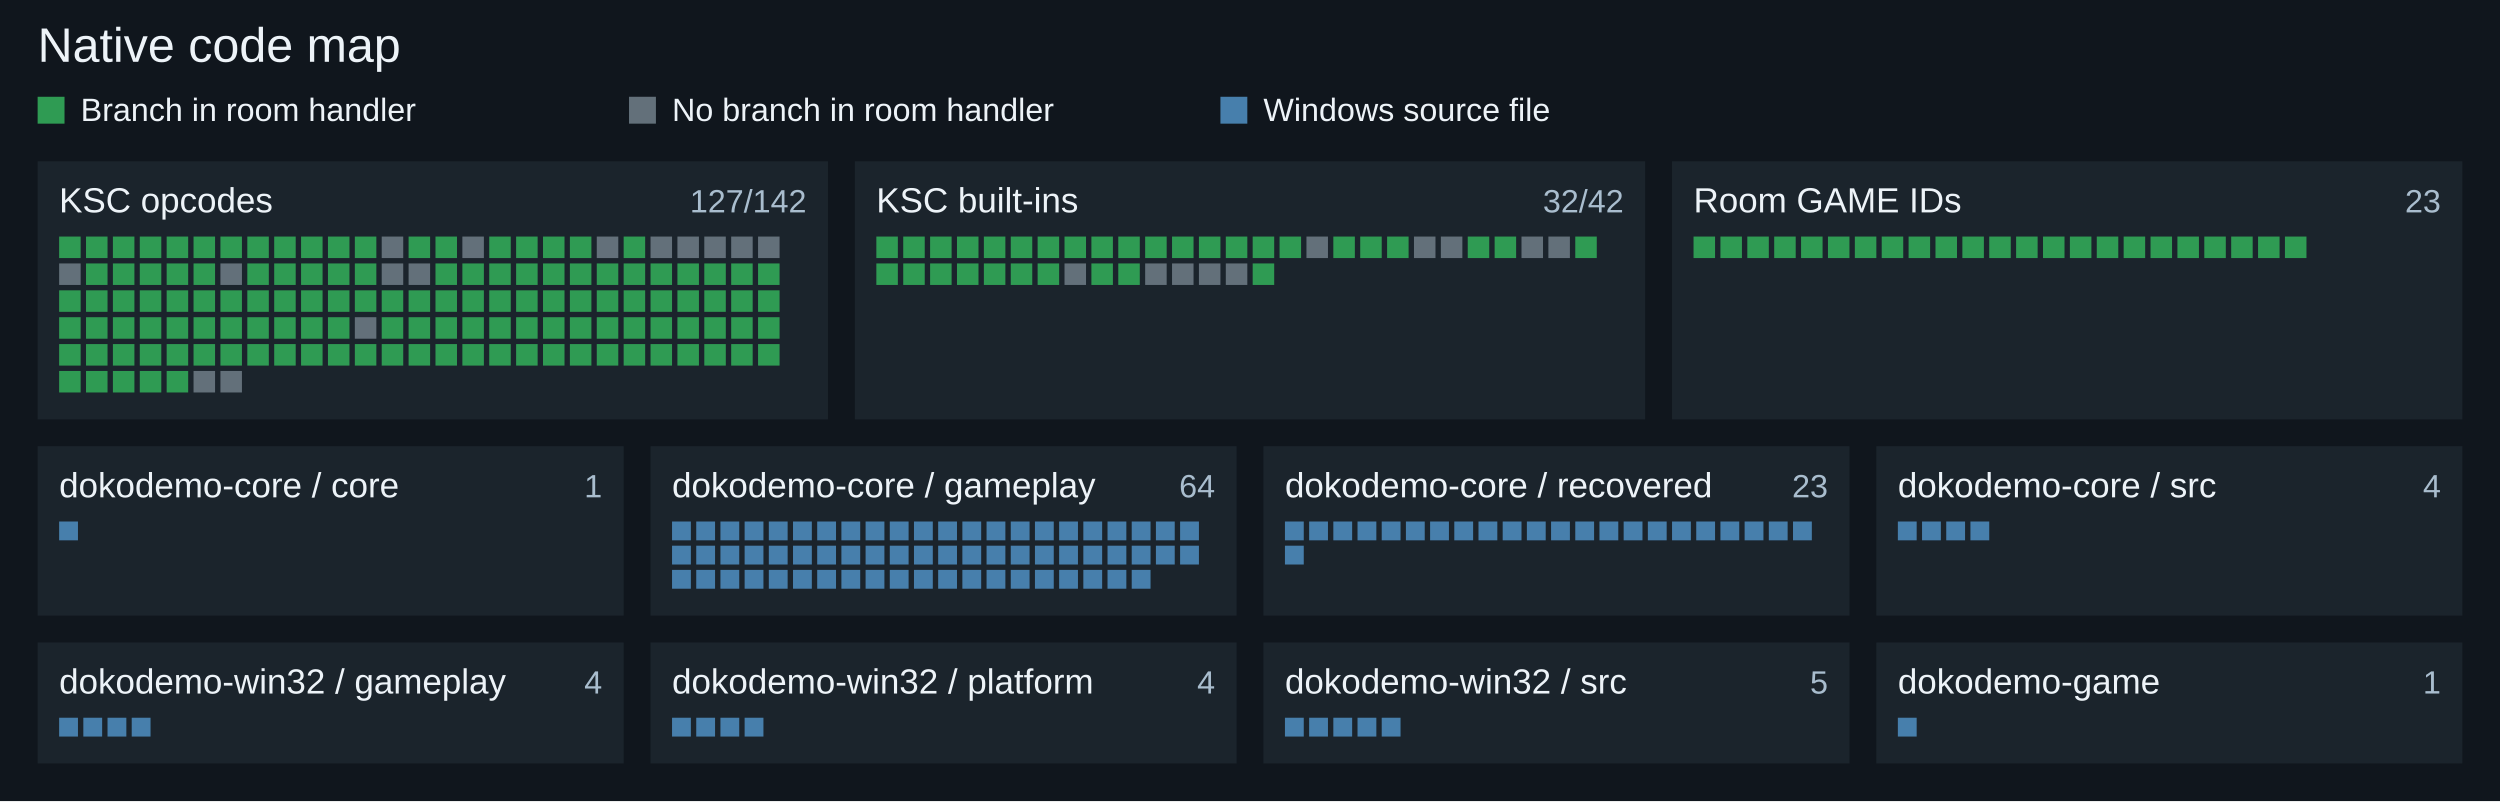
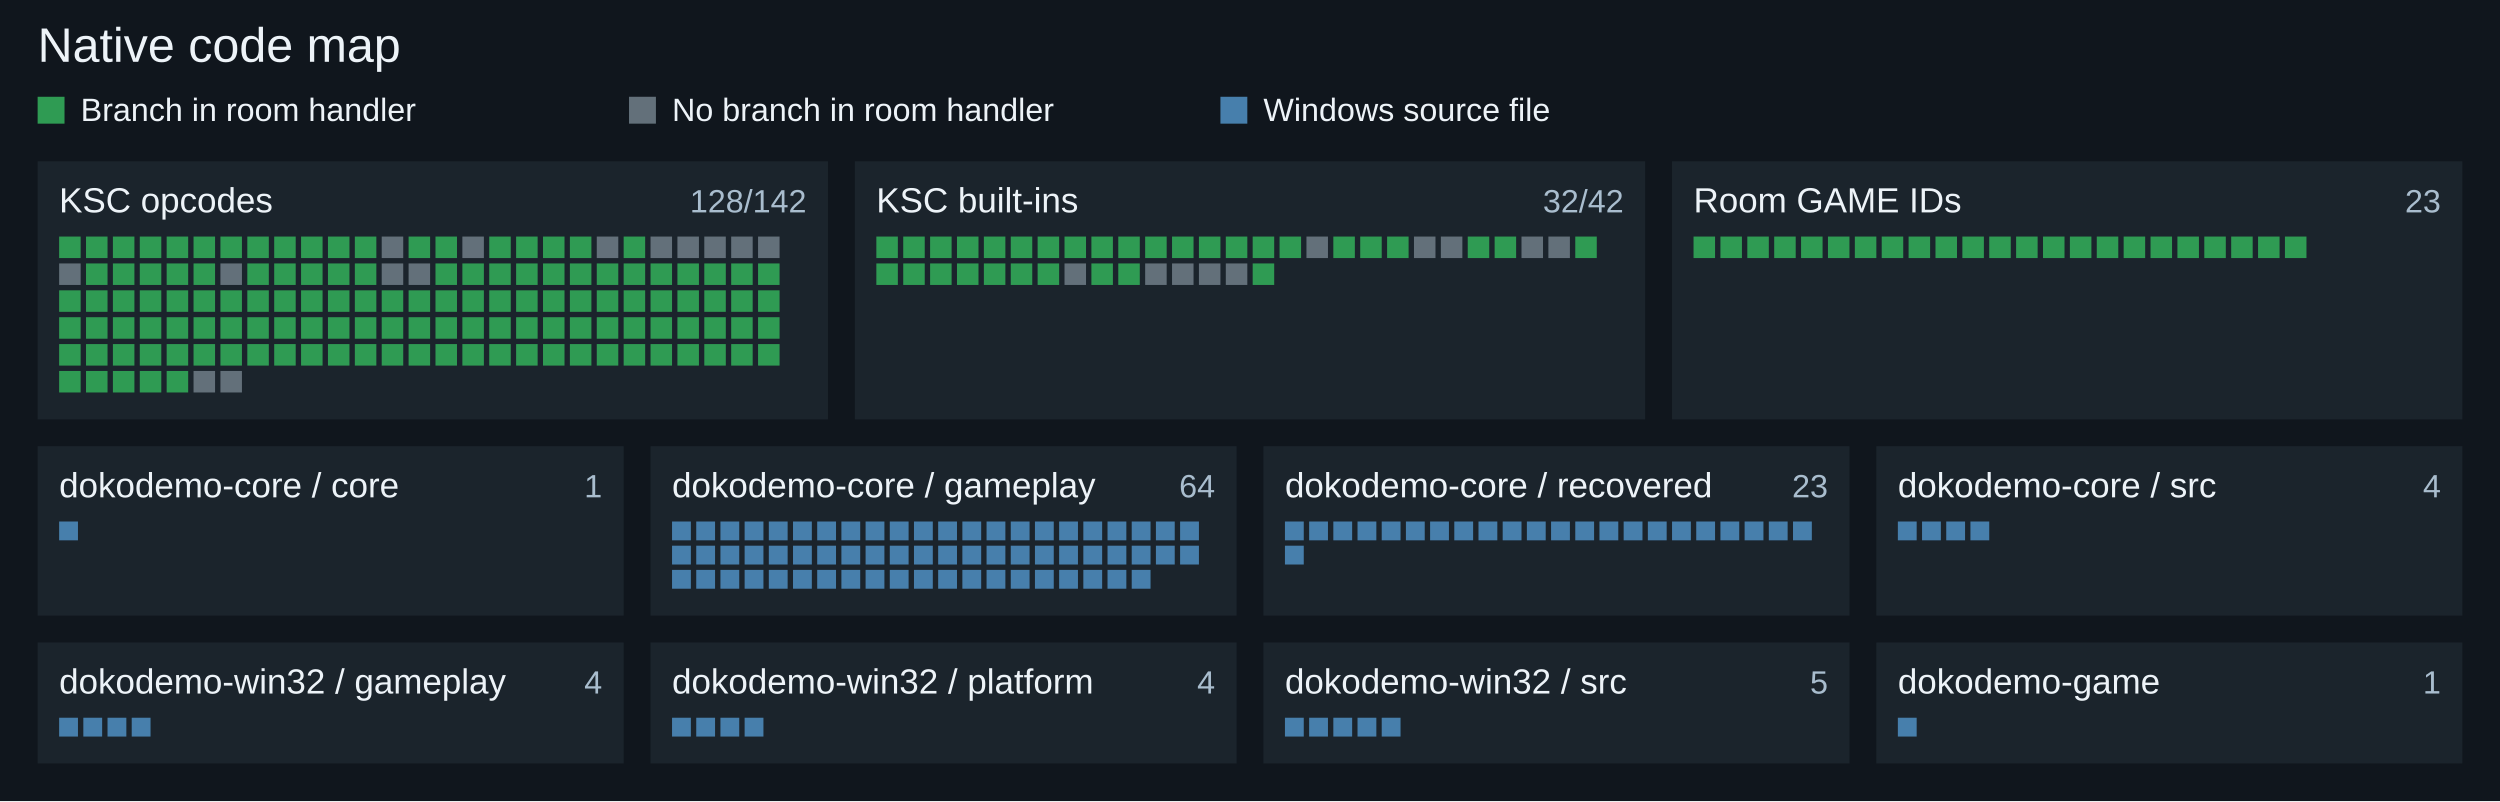
<svg xmlns="http://www.w3.org/2000/svg" width="930" height="298" viewBox="0 0 930 298" role="img" aria-label="Native code map. Each square represents a dispatch ID or Windows source file.">
  <rect x="0" y="0" width="930" height="298" fill="#10161d" />
  <g font-family="Segoe UI, Arial, sans-serif">
    <text x="14" y="23" font-size="18" fill="#edf3f8">Native code map</text>
    <rect x="14" y="36" width="10" height="10" fill="#2f9b53" />
    <text x="30" y="45" font-size="12" fill="#edf3f8">Branch in room handler</text>
    <rect x="234" y="36" width="10" height="10" fill="#63707a" />
    <text x="250" y="45" font-size="12" fill="#edf3f8">No branch in room handler</text>
    <rect x="454" y="36" width="10" height="10" fill="#477fac" />
    <text x="470" y="45" font-size="12" fill="#edf3f8">Windows source file</text>
    <rect x="14" y="60" width="294" height="96" fill="#1b242c" />
    <text x="22" y="79" font-size="13" fill="#edf3f8">KSC opcodes</text>
-     <text x="300" y="79" font-size="12" fill="#a9bdce" text-anchor="end">127/142</text>
+     <text x="300" y="79" font-size="12" fill="#a9bdce" text-anchor="end">128/142</text>
    <rect x="22" y="88" width="8" height="8" fill="#2f9b53" />
    <rect x="32" y="88" width="8" height="8" fill="#2f9b53" />
    <rect x="42" y="88" width="8" height="8" fill="#2f9b53" />
    <rect x="52" y="88" width="8" height="8" fill="#2f9b53" />
    <rect x="62" y="88" width="8" height="8" fill="#2f9b53" />
    <rect x="72" y="88" width="8" height="8" fill="#2f9b53" />
    <rect x="82" y="88" width="8" height="8" fill="#2f9b53" />
    <rect x="92" y="88" width="8" height="8" fill="#2f9b53" />
    <rect x="102" y="88" width="8" height="8" fill="#2f9b53" />
    <rect x="112" y="88" width="8" height="8" fill="#2f9b53" />
    <rect x="122" y="88" width="8" height="8" fill="#2f9b53" />
    <rect x="132" y="88" width="8" height="8" fill="#2f9b53" />
    <rect x="142" y="88" width="8" height="8" fill="#63707a" />
    <rect x="152" y="88" width="8" height="8" fill="#2f9b53" />
    <rect x="162" y="88" width="8" height="8" fill="#2f9b53" />
    <rect x="172" y="88" width="8" height="8" fill="#63707a" />
    <rect x="182" y="88" width="8" height="8" fill="#2f9b53" />
    <rect x="192" y="88" width="8" height="8" fill="#2f9b53" />
    <rect x="202" y="88" width="8" height="8" fill="#2f9b53" />
    <rect x="212" y="88" width="8" height="8" fill="#2f9b53" />
    <rect x="222" y="88" width="8" height="8" fill="#63707a" />
    <rect x="232" y="88" width="8" height="8" fill="#2f9b53" />
    <rect x="242" y="88" width="8" height="8" fill="#63707a" />
    <rect x="252" y="88" width="8" height="8" fill="#63707a" />
    <rect x="262" y="88" width="8" height="8" fill="#63707a" />
    <rect x="272" y="88" width="8" height="8" fill="#63707a" />
    <rect x="282" y="88" width="8" height="8" fill="#63707a" />
    <rect x="22" y="98" width="8" height="8" fill="#63707a" />
    <rect x="32" y="98" width="8" height="8" fill="#2f9b53" />
    <rect x="42" y="98" width="8" height="8" fill="#2f9b53" />
    <rect x="52" y="98" width="8" height="8" fill="#2f9b53" />
    <rect x="62" y="98" width="8" height="8" fill="#2f9b53" />
    <rect x="72" y="98" width="8" height="8" fill="#2f9b53" />
    <rect x="82" y="98" width="8" height="8" fill="#63707a" />
    <rect x="92" y="98" width="8" height="8" fill="#2f9b53" />
    <rect x="102" y="98" width="8" height="8" fill="#2f9b53" />
    <rect x="112" y="98" width="8" height="8" fill="#2f9b53" />
    <rect x="122" y="98" width="8" height="8" fill="#2f9b53" />
    <rect x="132" y="98" width="8" height="8" fill="#2f9b53" />
    <rect x="142" y="98" width="8" height="8" fill="#63707a" />
    <rect x="152" y="98" width="8" height="8" fill="#63707a" />
    <rect x="162" y="98" width="8" height="8" fill="#2f9b53" />
    <rect x="172" y="98" width="8" height="8" fill="#2f9b53" />
    <rect x="182" y="98" width="8" height="8" fill="#2f9b53" />
    <rect x="192" y="98" width="8" height="8" fill="#2f9b53" />
    <rect x="202" y="98" width="8" height="8" fill="#2f9b53" />
    <rect x="212" y="98" width="8" height="8" fill="#2f9b53" />
    <rect x="222" y="98" width="8" height="8" fill="#2f9b53" />
    <rect x="232" y="98" width="8" height="8" fill="#2f9b53" />
    <rect x="242" y="98" width="8" height="8" fill="#2f9b53" />
    <rect x="252" y="98" width="8" height="8" fill="#2f9b53" />
    <rect x="262" y="98" width="8" height="8" fill="#2f9b53" />
    <rect x="272" y="98" width="8" height="8" fill="#2f9b53" />
    <rect x="282" y="98" width="8" height="8" fill="#2f9b53" />
    <rect x="22" y="108" width="8" height="8" fill="#2f9b53" />
    <rect x="32" y="108" width="8" height="8" fill="#2f9b53" />
    <rect x="42" y="108" width="8" height="8" fill="#2f9b53" />
    <rect x="52" y="108" width="8" height="8" fill="#2f9b53" />
    <rect x="62" y="108" width="8" height="8" fill="#2f9b53" />
    <rect x="72" y="108" width="8" height="8" fill="#2f9b53" />
    <rect x="82" y="108" width="8" height="8" fill="#2f9b53" />
    <rect x="92" y="108" width="8" height="8" fill="#2f9b53" />
    <rect x="102" y="108" width="8" height="8" fill="#2f9b53" />
    <rect x="112" y="108" width="8" height="8" fill="#2f9b53" />
    <rect x="122" y="108" width="8" height="8" fill="#2f9b53" />
    <rect x="132" y="108" width="8" height="8" fill="#2f9b53" />
    <rect x="142" y="108" width="8" height="8" fill="#2f9b53" />
    <rect x="152" y="108" width="8" height="8" fill="#2f9b53" />
    <rect x="162" y="108" width="8" height="8" fill="#2f9b53" />
    <rect x="172" y="108" width="8" height="8" fill="#2f9b53" />
    <rect x="182" y="108" width="8" height="8" fill="#2f9b53" />
    <rect x="192" y="108" width="8" height="8" fill="#2f9b53" />
    <rect x="202" y="108" width="8" height="8" fill="#2f9b53" />
    <rect x="212" y="108" width="8" height="8" fill="#2f9b53" />
    <rect x="222" y="108" width="8" height="8" fill="#2f9b53" />
    <rect x="232" y="108" width="8" height="8" fill="#2f9b53" />
    <rect x="242" y="108" width="8" height="8" fill="#2f9b53" />
    <rect x="252" y="108" width="8" height="8" fill="#2f9b53" />
    <rect x="262" y="108" width="8" height="8" fill="#2f9b53" />
    <rect x="272" y="108" width="8" height="8" fill="#2f9b53" />
    <rect x="282" y="108" width="8" height="8" fill="#2f9b53" />
    <rect x="22" y="118" width="8" height="8" fill="#2f9b53" />
    <rect x="32" y="118" width="8" height="8" fill="#2f9b53" />
    <rect x="42" y="118" width="8" height="8" fill="#2f9b53" />
    <rect x="52" y="118" width="8" height="8" fill="#2f9b53" />
    <rect x="62" y="118" width="8" height="8" fill="#2f9b53" />
    <rect x="72" y="118" width="8" height="8" fill="#2f9b53" />
    <rect x="82" y="118" width="8" height="8" fill="#2f9b53" />
    <rect x="92" y="118" width="8" height="8" fill="#2f9b53" />
    <rect x="102" y="118" width="8" height="8" fill="#2f9b53" />
    <rect x="112" y="118" width="8" height="8" fill="#2f9b53" />
    <rect x="122" y="118" width="8" height="8" fill="#2f9b53" />
-     <rect x="132" y="118" width="8" height="8" fill="#63707a" />
+     <rect x="132" y="118" width="8" height="8" fill="#2f9b53" />
    <rect x="142" y="118" width="8" height="8" fill="#2f9b53" />
    <rect x="152" y="118" width="8" height="8" fill="#2f9b53" />
    <rect x="162" y="118" width="8" height="8" fill="#2f9b53" />
    <rect x="172" y="118" width="8" height="8" fill="#2f9b53" />
    <rect x="182" y="118" width="8" height="8" fill="#2f9b53" />
    <rect x="192" y="118" width="8" height="8" fill="#2f9b53" />
    <rect x="202" y="118" width="8" height="8" fill="#2f9b53" />
    <rect x="212" y="118" width="8" height="8" fill="#2f9b53" />
    <rect x="222" y="118" width="8" height="8" fill="#2f9b53" />
    <rect x="232" y="118" width="8" height="8" fill="#2f9b53" />
    <rect x="242" y="118" width="8" height="8" fill="#2f9b53" />
    <rect x="252" y="118" width="8" height="8" fill="#2f9b53" />
    <rect x="262" y="118" width="8" height="8" fill="#2f9b53" />
    <rect x="272" y="118" width="8" height="8" fill="#2f9b53" />
    <rect x="282" y="118" width="8" height="8" fill="#2f9b53" />
    <rect x="22" y="128" width="8" height="8" fill="#2f9b53" />
    <rect x="32" y="128" width="8" height="8" fill="#2f9b53" />
    <rect x="42" y="128" width="8" height="8" fill="#2f9b53" />
    <rect x="52" y="128" width="8" height="8" fill="#2f9b53" />
    <rect x="62" y="128" width="8" height="8" fill="#2f9b53" />
    <rect x="72" y="128" width="8" height="8" fill="#2f9b53" />
    <rect x="82" y="128" width="8" height="8" fill="#2f9b53" />
    <rect x="92" y="128" width="8" height="8" fill="#2f9b53" />
    <rect x="102" y="128" width="8" height="8" fill="#2f9b53" />
    <rect x="112" y="128" width="8" height="8" fill="#2f9b53" />
    <rect x="122" y="128" width="8" height="8" fill="#2f9b53" />
    <rect x="132" y="128" width="8" height="8" fill="#2f9b53" />
    <rect x="142" y="128" width="8" height="8" fill="#2f9b53" />
    <rect x="152" y="128" width="8" height="8" fill="#2f9b53" />
    <rect x="162" y="128" width="8" height="8" fill="#2f9b53" />
    <rect x="172" y="128" width="8" height="8" fill="#2f9b53" />
    <rect x="182" y="128" width="8" height="8" fill="#2f9b53" />
    <rect x="192" y="128" width="8" height="8" fill="#2f9b53" />
    <rect x="202" y="128" width="8" height="8" fill="#2f9b53" />
    <rect x="212" y="128" width="8" height="8" fill="#2f9b53" />
    <rect x="222" y="128" width="8" height="8" fill="#2f9b53" />
    <rect x="232" y="128" width="8" height="8" fill="#2f9b53" />
    <rect x="242" y="128" width="8" height="8" fill="#2f9b53" />
    <rect x="252" y="128" width="8" height="8" fill="#2f9b53" />
    <rect x="262" y="128" width="8" height="8" fill="#2f9b53" />
    <rect x="272" y="128" width="8" height="8" fill="#2f9b53" />
    <rect x="282" y="128" width="8" height="8" fill="#2f9b53" />
    <rect x="22" y="138" width="8" height="8" fill="#2f9b53" />
    <rect x="32" y="138" width="8" height="8" fill="#2f9b53" />
    <rect x="42" y="138" width="8" height="8" fill="#2f9b53" />
    <rect x="52" y="138" width="8" height="8" fill="#2f9b53" />
    <rect x="62" y="138" width="8" height="8" fill="#2f9b53" />
    <rect x="72" y="138" width="8" height="8" fill="#63707a" />
    <rect x="82" y="138" width="8" height="8" fill="#63707a" />
    <rect x="318" y="60" width="294" height="96" fill="#1b242c" />
    <text x="326" y="79" font-size="13" fill="#edf3f8">KSC built-ins</text>
    <text x="604" y="79" font-size="12" fill="#a9bdce" text-anchor="end">32/42</text>
    <rect x="326" y="88" width="8" height="8" fill="#2f9b53" />
    <rect x="336" y="88" width="8" height="8" fill="#2f9b53" />
    <rect x="346" y="88" width="8" height="8" fill="#2f9b53" />
    <rect x="356" y="88" width="8" height="8" fill="#2f9b53" />
    <rect x="366" y="88" width="8" height="8" fill="#2f9b53" />
    <rect x="376" y="88" width="8" height="8" fill="#2f9b53" />
    <rect x="386" y="88" width="8" height="8" fill="#2f9b53" />
    <rect x="396" y="88" width="8" height="8" fill="#2f9b53" />
    <rect x="406" y="88" width="8" height="8" fill="#2f9b53" />
    <rect x="416" y="88" width="8" height="8" fill="#2f9b53" />
    <rect x="426" y="88" width="8" height="8" fill="#2f9b53" />
    <rect x="436" y="88" width="8" height="8" fill="#2f9b53" />
    <rect x="446" y="88" width="8" height="8" fill="#2f9b53" />
    <rect x="456" y="88" width="8" height="8" fill="#2f9b53" />
    <rect x="466" y="88" width="8" height="8" fill="#2f9b53" />
    <rect x="476" y="88" width="8" height="8" fill="#2f9b53" />
    <rect x="486" y="88" width="8" height="8" fill="#63707a" />
    <rect x="496" y="88" width="8" height="8" fill="#2f9b53" />
    <rect x="506" y="88" width="8" height="8" fill="#2f9b53" />
    <rect x="516" y="88" width="8" height="8" fill="#2f9b53" />
    <rect x="526" y="88" width="8" height="8" fill="#63707a" />
    <rect x="536" y="88" width="8" height="8" fill="#63707a" />
    <rect x="546" y="88" width="8" height="8" fill="#2f9b53" />
    <rect x="556" y="88" width="8" height="8" fill="#2f9b53" />
    <rect x="566" y="88" width="8" height="8" fill="#63707a" />
    <rect x="576" y="88" width="8" height="8" fill="#63707a" />
    <rect x="586" y="88" width="8" height="8" fill="#2f9b53" />
    <rect x="326" y="98" width="8" height="8" fill="#2f9b53" />
    <rect x="336" y="98" width="8" height="8" fill="#2f9b53" />
    <rect x="346" y="98" width="8" height="8" fill="#2f9b53" />
    <rect x="356" y="98" width="8" height="8" fill="#2f9b53" />
    <rect x="366" y="98" width="8" height="8" fill="#2f9b53" />
    <rect x="376" y="98" width="8" height="8" fill="#2f9b53" />
    <rect x="386" y="98" width="8" height="8" fill="#2f9b53" />
    <rect x="396" y="98" width="8" height="8" fill="#63707a" />
    <rect x="406" y="98" width="8" height="8" fill="#2f9b53" />
    <rect x="416" y="98" width="8" height="8" fill="#2f9b53" />
    <rect x="426" y="98" width="8" height="8" fill="#63707a" />
    <rect x="436" y="98" width="8" height="8" fill="#63707a" />
    <rect x="446" y="98" width="8" height="8" fill="#63707a" />
    <rect x="456" y="98" width="8" height="8" fill="#63707a" />
    <rect x="466" y="98" width="8" height="8" fill="#2f9b53" />
    <rect x="622" y="60" width="294" height="96" fill="#1b242c" />
    <text x="630" y="79" font-size="13" fill="#edf3f8">Room GAME IDs</text>
    <text x="908" y="79" font-size="12" fill="#a9bdce" text-anchor="end">23</text>
    <rect x="630" y="88" width="8" height="8" fill="#2f9b53" />
    <rect x="640" y="88" width="8" height="8" fill="#2f9b53" />
    <rect x="650" y="88" width="8" height="8" fill="#2f9b53" />
    <rect x="660" y="88" width="8" height="8" fill="#2f9b53" />
    <rect x="670" y="88" width="8" height="8" fill="#2f9b53" />
    <rect x="680" y="88" width="8" height="8" fill="#2f9b53" />
    <rect x="690" y="88" width="8" height="8" fill="#2f9b53" />
    <rect x="700" y="88" width="8" height="8" fill="#2f9b53" />
    <rect x="710" y="88" width="8" height="8" fill="#2f9b53" />
    <rect x="720" y="88" width="8" height="8" fill="#2f9b53" />
    <rect x="730" y="88" width="8" height="8" fill="#2f9b53" />
    <rect x="740" y="88" width="8" height="8" fill="#2f9b53" />
    <rect x="750" y="88" width="8" height="8" fill="#2f9b53" />
    <rect x="760" y="88" width="8" height="8" fill="#2f9b53" />
    <rect x="770" y="88" width="8" height="8" fill="#2f9b53" />
    <rect x="780" y="88" width="8" height="8" fill="#2f9b53" />
    <rect x="790" y="88" width="8" height="8" fill="#2f9b53" />
    <rect x="800" y="88" width="8" height="8" fill="#2f9b53" />
    <rect x="810" y="88" width="8" height="8" fill="#2f9b53" />
    <rect x="820" y="88" width="8" height="8" fill="#2f9b53" />
    <rect x="830" y="88" width="8" height="8" fill="#2f9b53" />
    <rect x="840" y="88" width="8" height="8" fill="#2f9b53" />
    <rect x="850" y="88" width="8" height="8" fill="#2f9b53" />
    <rect x="14" y="166" width="218" height="63" fill="#1b242c" />
    <text x="22" y="185" font-size="13" fill="#edf3f8">dokodemo-core / core</text>
    <text x="224" y="185" font-size="12" fill="#a9bdce" text-anchor="end">1</text>
    <rect x="22" y="194" width="7" height="7" fill="#477fac" />
    <rect x="242" y="166" width="218" height="63" fill="#1b242c" />
    <text x="250" y="185" font-size="13" fill="#edf3f8">dokodemo-core / gameplay</text>
    <text x="452" y="185" font-size="12" fill="#a9bdce" text-anchor="end">64</text>
    <rect x="250" y="194" width="7" height="7" fill="#477fac" />
    <rect x="259" y="194" width="7" height="7" fill="#477fac" />
    <rect x="268" y="194" width="7" height="7" fill="#477fac" />
    <rect x="277" y="194" width="7" height="7" fill="#477fac" />
    <rect x="286" y="194" width="7" height="7" fill="#477fac" />
    <rect x="295" y="194" width="7" height="7" fill="#477fac" />
    <rect x="304" y="194" width="7" height="7" fill="#477fac" />
    <rect x="313" y="194" width="7" height="7" fill="#477fac" />
    <rect x="322" y="194" width="7" height="7" fill="#477fac" />
    <rect x="331" y="194" width="7" height="7" fill="#477fac" />
    <rect x="340" y="194" width="7" height="7" fill="#477fac" />
    <rect x="349" y="194" width="7" height="7" fill="#477fac" />
    <rect x="358" y="194" width="7" height="7" fill="#477fac" />
    <rect x="367" y="194" width="7" height="7" fill="#477fac" />
    <rect x="376" y="194" width="7" height="7" fill="#477fac" />
    <rect x="385" y="194" width="7" height="7" fill="#477fac" />
    <rect x="394" y="194" width="7" height="7" fill="#477fac" />
    <rect x="403" y="194" width="7" height="7" fill="#477fac" />
    <rect x="412" y="194" width="7" height="7" fill="#477fac" />
    <rect x="421" y="194" width="7" height="7" fill="#477fac" />
    <rect x="430" y="194" width="7" height="7" fill="#477fac" />
    <rect x="439" y="194" width="7" height="7" fill="#477fac" />
    <rect x="250" y="203" width="7" height="7" fill="#477fac" />
    <rect x="259" y="203" width="7" height="7" fill="#477fac" />
    <rect x="268" y="203" width="7" height="7" fill="#477fac" />
    <rect x="277" y="203" width="7" height="7" fill="#477fac" />
    <rect x="286" y="203" width="7" height="7" fill="#477fac" />
    <rect x="295" y="203" width="7" height="7" fill="#477fac" />
    <rect x="304" y="203" width="7" height="7" fill="#477fac" />
    <rect x="313" y="203" width="7" height="7" fill="#477fac" />
    <rect x="322" y="203" width="7" height="7" fill="#477fac" />
    <rect x="331" y="203" width="7" height="7" fill="#477fac" />
    <rect x="340" y="203" width="7" height="7" fill="#477fac" />
    <rect x="349" y="203" width="7" height="7" fill="#477fac" />
    <rect x="358" y="203" width="7" height="7" fill="#477fac" />
    <rect x="367" y="203" width="7" height="7" fill="#477fac" />
    <rect x="376" y="203" width="7" height="7" fill="#477fac" />
    <rect x="385" y="203" width="7" height="7" fill="#477fac" />
    <rect x="394" y="203" width="7" height="7" fill="#477fac" />
    <rect x="403" y="203" width="7" height="7" fill="#477fac" />
    <rect x="412" y="203" width="7" height="7" fill="#477fac" />
    <rect x="421" y="203" width="7" height="7" fill="#477fac" />
    <rect x="430" y="203" width="7" height="7" fill="#477fac" />
    <rect x="439" y="203" width="7" height="7" fill="#477fac" />
    <rect x="250" y="212" width="7" height="7" fill="#477fac" />
    <rect x="259" y="212" width="7" height="7" fill="#477fac" />
    <rect x="268" y="212" width="7" height="7" fill="#477fac" />
    <rect x="277" y="212" width="7" height="7" fill="#477fac" />
    <rect x="286" y="212" width="7" height="7" fill="#477fac" />
    <rect x="295" y="212" width="7" height="7" fill="#477fac" />
    <rect x="304" y="212" width="7" height="7" fill="#477fac" />
    <rect x="313" y="212" width="7" height="7" fill="#477fac" />
    <rect x="322" y="212" width="7" height="7" fill="#477fac" />
    <rect x="331" y="212" width="7" height="7" fill="#477fac" />
    <rect x="340" y="212" width="7" height="7" fill="#477fac" />
    <rect x="349" y="212" width="7" height="7" fill="#477fac" />
    <rect x="358" y="212" width="7" height="7" fill="#477fac" />
    <rect x="367" y="212" width="7" height="7" fill="#477fac" />
    <rect x="376" y="212" width="7" height="7" fill="#477fac" />
    <rect x="385" y="212" width="7" height="7" fill="#477fac" />
    <rect x="394" y="212" width="7" height="7" fill="#477fac" />
    <rect x="403" y="212" width="7" height="7" fill="#477fac" />
    <rect x="412" y="212" width="7" height="7" fill="#477fac" />
    <rect x="421" y="212" width="7" height="7" fill="#477fac" />
    <rect x="470" y="166" width="218" height="63" fill="#1b242c" />
    <text x="478" y="185" font-size="13" fill="#edf3f8">dokodemo-core / recovered</text>
    <text x="680" y="185" font-size="12" fill="#a9bdce" text-anchor="end">23</text>
    <rect x="478" y="194" width="7" height="7" fill="#477fac" />
    <rect x="487" y="194" width="7" height="7" fill="#477fac" />
    <rect x="496" y="194" width="7" height="7" fill="#477fac" />
    <rect x="505" y="194" width="7" height="7" fill="#477fac" />
    <rect x="514" y="194" width="7" height="7" fill="#477fac" />
    <rect x="523" y="194" width="7" height="7" fill="#477fac" />
    <rect x="532" y="194" width="7" height="7" fill="#477fac" />
    <rect x="541" y="194" width="7" height="7" fill="#477fac" />
    <rect x="550" y="194" width="7" height="7" fill="#477fac" />
    <rect x="559" y="194" width="7" height="7" fill="#477fac" />
    <rect x="568" y="194" width="7" height="7" fill="#477fac" />
    <rect x="577" y="194" width="7" height="7" fill="#477fac" />
    <rect x="586" y="194" width="7" height="7" fill="#477fac" />
    <rect x="595" y="194" width="7" height="7" fill="#477fac" />
    <rect x="604" y="194" width="7" height="7" fill="#477fac" />
    <rect x="613" y="194" width="7" height="7" fill="#477fac" />
    <rect x="622" y="194" width="7" height="7" fill="#477fac" />
    <rect x="631" y="194" width="7" height="7" fill="#477fac" />
    <rect x="640" y="194" width="7" height="7" fill="#477fac" />
    <rect x="649" y="194" width="7" height="7" fill="#477fac" />
    <rect x="658" y="194" width="7" height="7" fill="#477fac" />
    <rect x="667" y="194" width="7" height="7" fill="#477fac" />
    <rect x="478" y="203" width="7" height="7" fill="#477fac" />
    <rect x="698" y="166" width="218" height="63" fill="#1b242c" />
    <text x="706" y="185" font-size="13" fill="#edf3f8">dokodemo-core / src</text>
    <text x="908" y="185" font-size="12" fill="#a9bdce" text-anchor="end">4</text>
    <rect x="706" y="194" width="7" height="7" fill="#477fac" />
    <rect x="715" y="194" width="7" height="7" fill="#477fac" />
    <rect x="724" y="194" width="7" height="7" fill="#477fac" />
    <rect x="733" y="194" width="7" height="7" fill="#477fac" />
    <rect x="14" y="239" width="218" height="45" fill="#1b242c" />
    <text x="22" y="258" font-size="13" fill="#edf3f8">dokodemo-win32 / gameplay</text>
    <text x="224" y="258" font-size="12" fill="#a9bdce" text-anchor="end">4</text>
    <rect x="22" y="267" width="7" height="7" fill="#477fac" />
    <rect x="31" y="267" width="7" height="7" fill="#477fac" />
    <rect x="40" y="267" width="7" height="7" fill="#477fac" />
    <rect x="49" y="267" width="7" height="7" fill="#477fac" />
    <rect x="242" y="239" width="218" height="45" fill="#1b242c" />
    <text x="250" y="258" font-size="13" fill="#edf3f8">dokodemo-win32 / platform</text>
    <text x="452" y="258" font-size="12" fill="#a9bdce" text-anchor="end">4</text>
    <rect x="250" y="267" width="7" height="7" fill="#477fac" />
    <rect x="259" y="267" width="7" height="7" fill="#477fac" />
    <rect x="268" y="267" width="7" height="7" fill="#477fac" />
    <rect x="277" y="267" width="7" height="7" fill="#477fac" />
    <rect x="470" y="239" width="218" height="45" fill="#1b242c" />
    <text x="478" y="258" font-size="13" fill="#edf3f8">dokodemo-win32 / src</text>
    <text x="680" y="258" font-size="12" fill="#a9bdce" text-anchor="end">5</text>
    <rect x="478" y="267" width="7" height="7" fill="#477fac" />
    <rect x="487" y="267" width="7" height="7" fill="#477fac" />
    <rect x="496" y="267" width="7" height="7" fill="#477fac" />
    <rect x="505" y="267" width="7" height="7" fill="#477fac" />
    <rect x="514" y="267" width="7" height="7" fill="#477fac" />
    <rect x="698" y="239" width="218" height="45" fill="#1b242c" />
    <text x="706" y="258" font-size="13" fill="#edf3f8">dokodemo-game</text>
    <text x="908" y="258" font-size="12" fill="#a9bdce" text-anchor="end">1</text>
    <rect x="706" y="267" width="7" height="7" fill="#477fac" />
  </g>
</svg>
